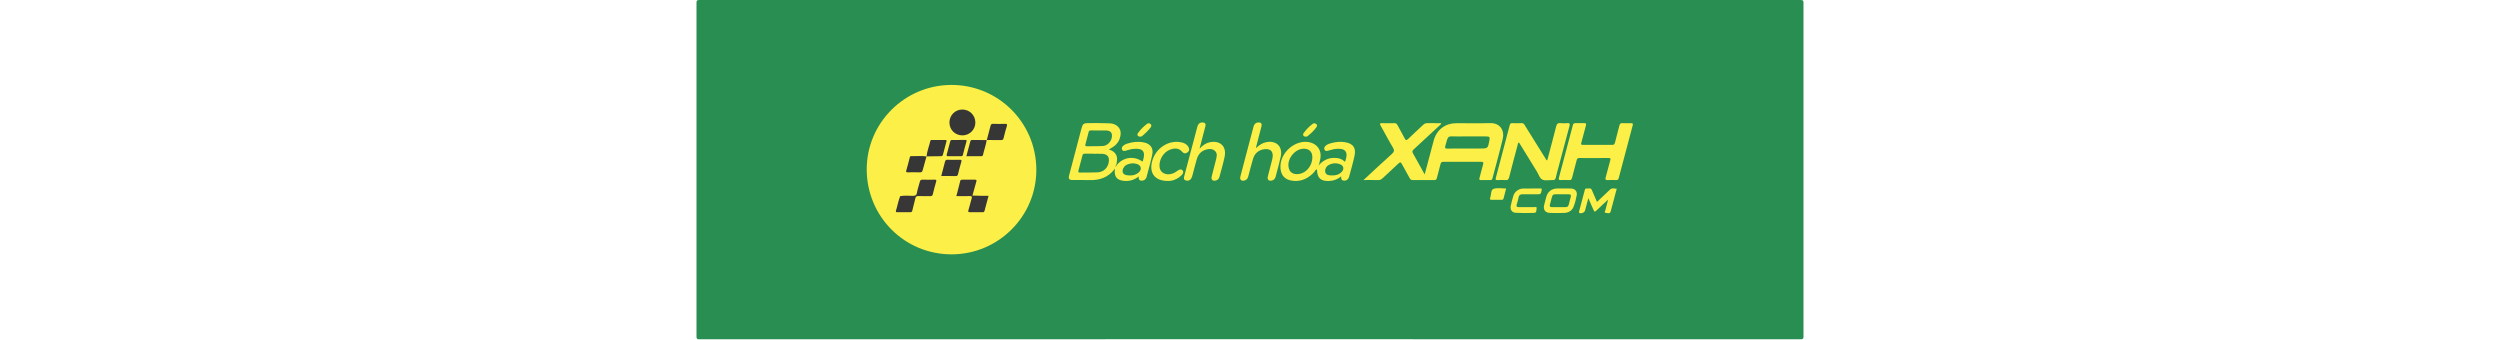
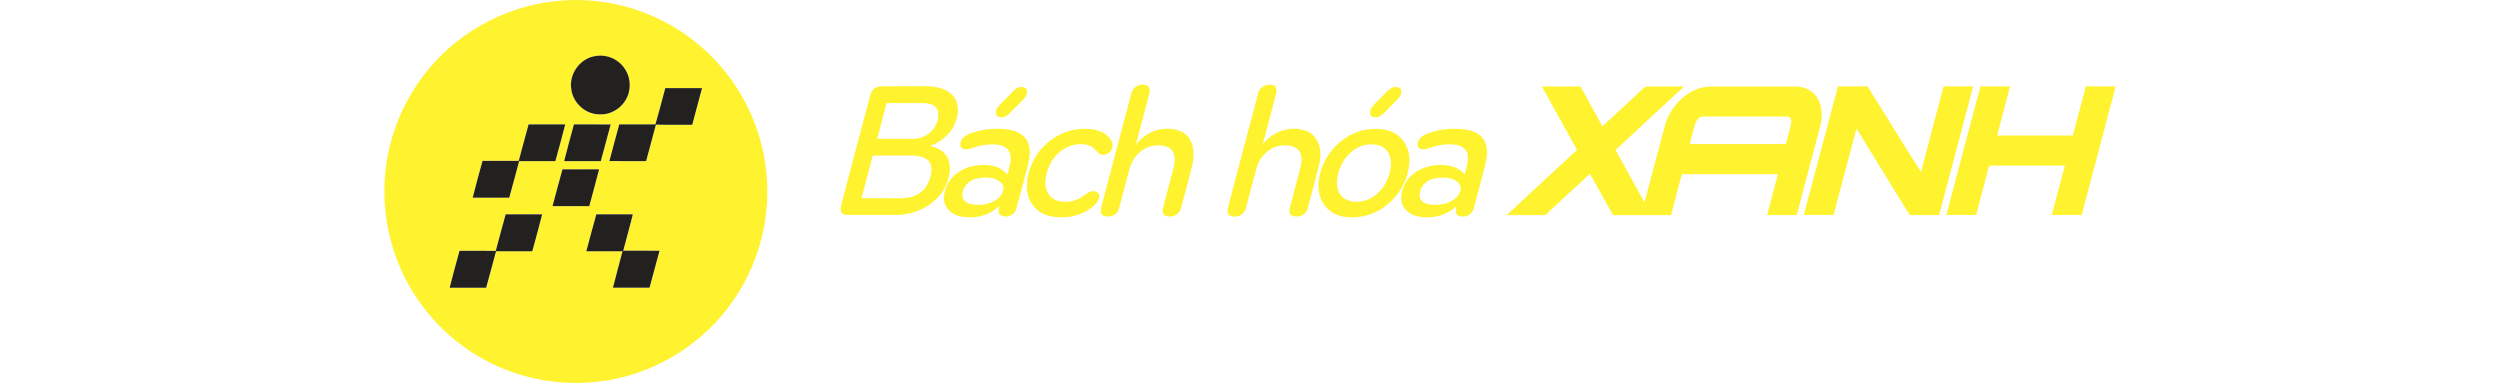
- <svg xmlns="http://www.w3.org/2000/svg" viewBox="0 0 2466.667 756" height="95" width="700" xml:space="preserve" id="svg2" version="1.1">
-   <defs id="defs6">
-     <clipPath id="clipPath18" clipPathUnits="userSpaceOnUse">
-       <path id="path16" d="M 0,567 H 1850 V 0 H 0 Z" />
-     </clipPath>
+ <svg xmlns="http://www.w3.org/2000/svg" viewBox="0 0 1850 283.54">
+   <defs>
+     <style>.cls-2{fill:#fff22f;}.cls-3{fill:#232020;}</style>
  </defs>
-   <g transform="matrix(1.333333,0,0,-1.333333,0,756)" id="g10">
-     <g id="g12">
-       <g clip-path="url(#clipPath18)" id="g14">
-         <g transform="translate(925.1211,0.1152)" id="g20">
-           <path id="path22" style="fill:#298e52;fill-opacity:1;fill-rule:nonzero;stroke:none" d="m 0,0 c -306.766,0 -613.532,0.011 -920.298,-0.115 -4.127,-0.002 -4.825,0.915 -4.822,4.896 0.122,185.739 0.123,371.476 -10e-4,557.214 -0.003,4.001 0.727,4.886 4.832,4.885 613.366,-0.119 1226.732,-0.119 1840.098,0.005 4.322,10e-4 5.073,-1.013 5.07,-5.15 -0.121,-185.738 -0.117,-371.475 -0.016,-557.214 0.002,-3.688 -0.757,-4.62 -4.564,-4.619 C 613.532,0.008 306.767,0 0,0" />
-         </g>
-         <g transform="translate(284.4893,283.353)" id="g24">
-           <path id="path26" style="fill:#fcef47;fill-opacity:1;fill-rule:nonzero;stroke:none" d="M 0,0 C -0.405,77.724 62.953,141.375 141.051,141.702 219.429,142.031 282.863,79.256 283.438,0.797 284.01,-77.215 220.622,-141.106 142.348,-141.411 63.703,-141.717 0.411,-78.842 0,0" />
-         </g>
-         <g transform="translate(1114.711,266.1133)" id="g28">
-           <path id="path30" style="fill:#fcef47;fill-opacity:1;fill-rule:nonzero;stroke:none" d="m 0,0 c 16.445,15.207 31.577,29.489 47.09,43.345 4.006,3.577 4.998,6.02 2.024,10.955 -7.206,11.961 -13.621,24.397 -20.472,36.575 -1.676,2.979 -1.847,4.35 2.299,4.211 6.825,-0.228 13.666,-0.208 20.492,0.009 2.803,0.089 4.145,-1.071 5.362,-3.376 3.88,-7.355 8.11,-14.529 11.892,-21.932 1.728,-3.385 2.871,-4.016 5.883,-1.076 8.225,8.025 16.826,15.663 25.166,23.574 2.075,1.967 4.194,2.865 7.084,2.799 7.603,-0.174 15.211,-0.059 23.146,-0.059 -0.508,-2.108 -1.865,-2.867 -2.886,-3.815 C 112.682,77.827 98.31,64.415 83.78,51.174 81.326,48.937 81.148,47.294 82.76,44.473 89.179,33.229 95.341,21.84 102.187,9.44 c 2.856,10.648 5.439,20.212 7.986,29.786 2.392,8.992 4.612,18.032 7.146,26.984 5.165,18.244 19.271,28.811 38.189,28.815 18.663,0.003 37.34,-0.453 55.983,0.133 17.071,0.536 24.343,-12.833 21.279,-25.865 -5.248,-22.314 -11.555,-44.379 -17.328,-66.572 -0.514,-1.98 -1.364,-2.771 -3.38,-2.742 -5.332,0.08 -10.666,0.108 -15.996,-0.006 -2.735,-0.06 -2.962,1.027 -2.311,3.354 2.057,7.361 3.781,14.818 5.938,22.148 1.042,3.543 0.811,5.084 -3.512,5.049 -20.827,-0.168 -41.657,-0.131 -62.485,-0.015 -3.066,0.017 -4.37,-1.028 -5.079,-3.989 C 126.762,18.766 124.446,11.122 122.594,3.367 121.96,0.71 120.766,-0.07 118.163,-0.047 106.167,0.062 94.17,0.073 82.175,-0.056 79.589,-0.084 78.318,1 77.171,3.117 72.893,11.016 68.354,18.774 64.136,26.704 62.533,29.719 61.474,30.642 58.534,27.815 49.77,19.389 40.652,11.33 31.809,2.983 29.604,0.902 27.42,-0.151 24.317,-0.067 16.713,0.138 9.1,0 0,0" />
-         </g>
-         <g transform="translate(1421.688,298.874)" id="g32">
-           <path id="path34" style="fill:#fcef47;fill-opacity:1;fill-rule:nonzero;stroke:none" d="m 0,0 c 5.083,19.145 10.274,38.178 15.099,57.303 1.012,4.017 2.639,5.453 6.716,5.043 3.793,-0.381 7.672,-0.306 11.483,-0.019 3.994,0.3 5.061,-0.678 3.915,-4.851 C 31.229,35.688 25.524,13.822 19.726,-8.017 c -1.833,-6.905 -3.854,-13.77 -5.394,-20.74 -0.732,-3.318 -2.277,-4.222 -5.465,-4.066 -5.649,0.278 -12.065,-1.459 -16.768,0.69 -4.744,2.169 -6.445,8.924 -9.415,13.702 -10.005,16.091 -19.88,32.263 -29.928,48.604 -2.051,-1.291 -1.892,-3.318 -2.312,-4.881 -4.791,-17.809 -9.553,-35.626 -14.084,-53.503 -0.89,-3.516 -2.314,-4.92 -6.027,-4.632 -4.472,0.346 -8.997,0.236 -13.486,0.03 -3.068,-0.14 -3.536,0.728 -2.752,3.661 7.852,29.37 15.569,58.777 23.29,88.183 0.575,2.19 1.49,3.389 4.076,3.29 5.323,-0.202 10.668,-0.234 15.988,0.009 3.008,0.136 3.973,-1.801 5.208,-3.789 C -25.922,40.171 -14.485,21.811 -3.025,3.465 -2.267,2.25 -1.884,0.667 0,0" />
-         </g>
-         <g transform="translate(1499.854,302.873)" id="g36">
-           <path id="path38" style="fill:#fcef47;fill-opacity:1;fill-rule:nonzero;stroke:none" d="m 0,0 c -7.994,0 -15.992,-0.144 -23.979,0.072 -3.114,0.085 -4.319,-1.008 -5.047,-3.972 -2.377,-9.674 -5.21,-19.237 -7.56,-28.918 -0.727,-2.991 -1.898,-4.165 -5.014,-4.003 -4.65,0.24 -9.327,0.188 -13.984,0.018 -2.955,-0.107 -3.875,0.839 -3.092,3.766 7.851,29.361 15.675,58.728 23.395,88.122 0.625,2.38 1.603,3.288 4.043,3.219 4.992,-0.141 9.994,-0.154 14.986,-0.001 3.087,0.095 3.599,-0.887 2.775,-3.816 -2.697,-9.591 -4.956,-19.307 -7.704,-28.883 -0.916,-3.188 0.048,-3.581 2.853,-3.566 16.154,0.089 32.31,0.137 48.463,-0.038 3.169,-0.034 4.281,1.127 4.989,3.999 2.344,9.513 5.076,18.931 7.371,28.455 0.733,3.035 2.081,4.023 5.107,3.872 4.652,-0.232 9.326,-0.152 13.985,-0.029 2.727,0.072 3.995,-0.42 3.133,-3.634 -7.881,-29.354 -15.692,-58.727 -23.375,-88.134 -0.71,-2.716 -1.971,-3.402 -4.499,-3.327 -4.659,0.138 -9.334,0.215 -13.986,-0.018 -3.526,-0.178 -4.312,0.923 -3.361,4.307 2.695,9.592 5.027,19.285 7.722,28.877 0.803,2.862 0.376,3.759 -2.742,3.691 C 16.323,-0.119 8.16,-0.001 0,0" />
-         </g>
-         <g transform="translate(698.9756,284.9092)" id="g40">
-           <path id="path42" style="fill:#fcef47;fill-opacity:1;fill-rule:nonzero;stroke:none" d="m 0,0 c -10.861,-14.822 -25.968,-19.623 -43.649,-18.862 -8.805,0.379 -17.64,0.004 -26.46,0.089 -6.251,0.06 -7.69,1.978 -6.094,8.058 6.867,26.17 13.753,52.335 20.697,78.484 1.921,7.231 3.732,8.611 11.243,8.601 11.981,-0.015 23.976,0.147 35.939,-0.376 C 3.187,75.492 10.846,67.56 9.857,57.764 8.979,49.062 5.091,41.916 -2.267,36.922 -4.591,35.344 -7.079,34.007 -9.807,32.371 -3.232,30.114 2.033,26.803 3.6,19.533 4.443,15.616 3.345,11.941 2.997,8.164 2.663,6.275 3.002,4.342 2.626,2.451 2.204,1.148 1.464,0.185 0,0" />
-         </g>
-         <g transform="translate(934.876,319.4189)" id="g44">
-           <path id="path46" style="fill:#fcef47;fill-opacity:1;fill-rule:nonzero;stroke:none" d="m 0,0 c 5.411,4.866 10.351,8.533 16.756,9.88 17.28,3.632 28.43,-7.036 24.695,-24.315 -2.419,-11.189 -5.596,-22.215 -8.501,-33.297 -0.804,-3.069 -2.625,-5.334 -5.832,-6.27 -5.37,-1.566 -8.546,1.263 -7.207,6.666 2.397,9.669 5.055,19.273 7.442,28.943 C 30.497,-5.651 24.149,0.75 11.404,-2.25 2.815,-4.271 -2.45,-9.955 -4.883,-18.159 c -2.831,-9.547 -5.313,-19.2 -7.811,-28.842 -0.962,-3.709 -2.84,-6.347 -6.719,-7.177 -5.024,-1.076 -7.847,1.558 -6.582,6.559 3.541,14.003 7.302,27.95 10.993,41.914 3.648,13.804 7.343,27.595 10.96,41.407 1.014,3.869 2.938,6.653 7.234,7.14 5.165,0.586 7.283,-1.52 6.026,-6.634 C 6.524,25.246 3.56,14.351 0.714,3.426 0.513,2.652 0.385,1.859 0,0" />
-         </g>
-         <g transform="translate(840.6924,318.6719)" id="g48">
-           <path id="path50" style="fill:#fcef47;fill-opacity:1;fill-rule:nonzero;stroke:none" d="m 0,0 c 5.437,5.506 10.411,9.156 16.874,10.544 17.334,3.724 28.613,-6.711 25.065,-23.98 -2.335,-11.365 -5.729,-22.515 -8.699,-33.748 -0.82,-3.104 -2.736,-5.278 -5.935,-6.143 -5.17,-1.399 -8.284,1.293 -7.045,6.495 2.269,9.523 4.937,18.952 7.288,28.457 1.245,5.034 2.62,10.51 -1.838,14.518 -4.485,4.034 -10.212,3.701 -15.622,1.953 -7.712,-2.491 -12.498,-8.083 -14.71,-15.719 -2.539,-8.766 -4.694,-17.643 -7.099,-26.45 -0.563,-2.065 -1.117,-4.262 -2.267,-6.01 -2.154,-3.272 -5.533,-4.307 -9.201,-3.085 -4.08,1.357 -2.919,4.837 -2.228,7.611 2.449,9.824 5.15,19.584 7.751,29.369 4.645,17.486 9.307,34.968 13.917,52.462 1.125,4.266 3.319,7.222 8.112,7.398 4.593,0.17 6.49,-1.96 5.343,-6.492 C 6.696,25.29 3.521,13.441 0,0" />
-         </g>
-         <g transform="translate(1039.99,290.8843)" id="g52">
-           <path id="path54" style="fill:#fcef47;fill-opacity:1;fill-rule:nonzero;stroke:none" d="m 0,0 c 6.445,7.232 14.141,11.837 24.141,12.208 7.273,0.27 13.914,-0.934 19.305,-6.391 0.406,0.621 0.757,0.986 0.91,1.42 5.325,15.033 0.078,21.633 -15.836,20.082 -4.019,-0.392 -7.791,-1.608 -11.63,-2.685 -2.702,-0.758 -5.98,-1.865 -7.418,1.586 -1.35,3.238 0.791,5.743 3.453,7.496 2.804,1.846 5.98,2.821 9.244,3.588 7.195,1.691 14.445,2.475 21.775,1.197 C 57.263,36.18 62.5,29.206 59.729,15.936 57.219,3.921 53.646,-7.872 50.456,-19.74 c -0.333,-1.239 -1.055,-2.492 -1.922,-3.443 -2.201,-2.415 -5.039,-3.168 -8.19,-2.306 -3.133,0.857 -2.96,3.533 -2.971,6.782 C 31.011,-23.832 24.136,-26.209 16.486,-26.38 2.855,-26.686 -2.826,-21.041 -3.008,-6.884 -4.288,-3.592 -3.149,-1.357 0,0" />
-         </g>
-         <g transform="translate(698.9756,284.9092)" id="g56">
-           <path id="path58" style="fill:#fcef47;fill-opacity:1;fill-rule:nonzero;stroke:none" d="m 0,0 c 0.396,1.137 0.793,2.273 1.189,3.41 0.89,1.294 1.213,3.02 2.856,3.74 11.181,12.641 28.099,14.688 42.081,5.092 0.246,0.156 0.646,0.263 0.717,0.477 5.312,16.344 0.52,22.236 -16.565,20.472 -4.014,-0.414 -7.742,-1.853 -11.595,-2.855 -2.187,-0.569 -4.988,-1.24 -6.278,1.371 -1.312,2.656 -0.32,5.322 2.042,7.08 1.71,1.272 3.644,2.416 5.656,3.083 9.137,3.03 18.467,4.169 28.042,2.331 C 59.338,42.053 64.984,34.912 62.7,23.842 60.085,11.165 56.363,-1.285 53.113,-13.831 c -0.124,-0.479 -0.3,-0.955 -0.526,-1.394 -1.824,-3.531 -4.795,-4.99 -8.661,-4.513 -3.719,0.459 -4.027,3.355 -3.94,6.914 -7.558,-5.937 -15.673,-8.243 -24.682,-7.331 C 3.794,-18.99 -0.761,-13.583 0.038,-1.995 0.083,-1.334 0.016,-0.665 0,0" />
-         </g>
-         <g transform="translate(1039.99,290.8843)" id="g60">
-           <path id="path62" style="fill:#fcef47;fill-opacity:1;fill-rule:nonzero;stroke:none" d="m 0,0 c -1.002,-2.295 -2.005,-4.589 -3.008,-6.884 -2.684,-0.429 -3.36,-3.028 -4.861,-4.666 -8.893,-9.707 -19.606,-15.341 -32.996,-14.706 -15.913,0.755 -24.147,10.135 -23.215,26.045 1.364,23.285 25.719,43.003 47.852,38.741 C -2.548,35.896 5.085,24.854 2.607,11.092 1.936,7.359 0.88,3.695 0,0" />
-         </g>
-         <g transform="translate(789.1758,264.6104)" id="g64">
-           <path id="path66" style="fill:#fcef47;fill-opacity:1;fill-rule:nonzero;stroke:none" d="m 0,0 c -22.141,-0.592 -32.388,11.938 -28.208,30.977 5.116,23.306 27.929,38.532 50.062,33.402 4.536,-1.051 8.403,-3.169 10.9,-7.257 2.1,-3.437 1.957,-6.871 -1.298,-9.351 -3.166,-2.414 -6.369,-2.174 -9.199,1.152 -5.348,6.285 -12.192,6.086 -19.202,3.732 -11.842,-3.976 -20.058,-17.678 -18.267,-30.079 1.274,-8.812 9.981,-13.421 20.098,-10.688 3.774,1.019 6.961,3.09 10.082,5.322 2.617,1.872 5.797,3.177 8.105,0.458 2.507,-2.953 0.485,-6.016 -1.885,-8.32 C 14.528,2.871 6.372,0.052 0,0" />
-         </g>
-         <g transform="translate(1537.864,251.5703)" id="g68">
-           <path id="path70" style="fill:#fcef47;fill-opacity:1;fill-rule:nonzero;stroke:none" d="m 0,0 c -3.368,-12.694 -6.627,-25.378 -10.138,-37.992 -1.276,-4.584 -5.402,-2.468 -8.055,-2.264 -3.563,0.276 -1.092,3.057 -0.746,4.542 1.43,6.131 3.14,12.195 4.562,17.58 -5.53,-5.13 -11.603,-10.524 -17.394,-16.208 -5.344,-5.245 -5.202,-5.378 -8.271,1.682 -2.297,5.284 -4.619,10.557 -7.408,16.925 -2.076,-7.766 -3.809,-14.302 -5.575,-20.828 -0.889,-3.284 -6.717,-5.571 -9.428,-3.752 -1.137,0.761 -0.627,1.825 -0.402,2.675 3.146,11.874 6.395,23.721 9.503,35.605 0.532,2.033 1.614,2.855 3.506,2.442 2.785,-0.609 6.418,1.871 8.214,-2.465 2.792,-6.742 5.788,-13.399 8.642,-19.962 6.171,5.833 12.332,11.477 18.283,17.333 C -8.867,1.056 -8.961,1.15 0,0" />
-         </g>
-         <g transform="translate(1449.082,251.9766)" id="g72">
-           <path id="path74" style="fill:#fcef47;fill-opacity:1;fill-rule:nonzero;stroke:none" d="m 0,0 c 4.164,0 8.336,0.167 12.49,-0.038 6.681,-0.33 10.609,-4.715 9.416,-11.283 -1.151,-6.345 -2.741,-12.71 -5.047,-18.718 C 14.26,-36.815 8.562,-40.45 1.34,-40.77 c -7.98,-0.352 -15.991,-0.266 -23.98,-0.045 -8.167,0.225 -11.839,5.447 -9.817,13.495 1.092,4.35 2.225,8.691 3.408,13.017 2.505,9.158 9.086,14.231 18.556,14.33 C -6.996,0.064 -3.498,0.034 0,0.034 Z" />
-         </g>
-         <g transform="translate(1395.376,252.0059)" id="g76">
-           <path id="path78" style="fill:#fbef47;fill-opacity:1;fill-rule:nonzero;stroke:none" d="m 0,0 c 4.992,0 9.985,-0.034 14.978,0.018 1.88,0.018 2.541,-0.333 2.112,-2.559 -1.361,-7.052 -1.317,-7.152 -8.562,-7.155 -7.822,-0.002 -15.645,-0.111 -23.464,0.042 -3.795,0.075 -5.84,-1.366 -6.594,-5.162 -0.774,-3.9 -1.824,-7.764 -3.054,-11.546 -1.179,-3.628 0.03,-4.853 3.659,-4.807 8.486,0.107 16.975,0.105 25.46,-0.041 1.442,-0.024 4.489,1.291 4.038,-1.677 -0.436,-2.866 0.503,-7.699 -4.049,-7.877 -10.297,-0.402 -20.643,-0.397 -30.933,0.141 -6.264,0.328 -9.534,5.458 -8.191,11.743 1.213,5.674 2.646,11.324 4.391,16.856 2.166,6.865 8.939,11.741 16.231,11.979 4.655,0.152 9.319,0.029 13.978,0.029 z" />
-         </g>
-         <g transform="translate(1353.067,252.0293)" id="g80">
-           <path id="path82" style="fill:#fcef47;fill-opacity:1;fill-rule:nonzero;stroke:none" d="m 0,0 c -1.512,-5.817 -2.907,-11.086 -4.24,-16.369 -0.483,-1.915 -1.559,-2.651 -3.562,-2.612 -5.488,0.104 -10.98,0.11 -16.468,0.002 -2.59,-0.051 -3.312,0.93 -2.412,3.278 0.06,0.155 0.127,0.307 0.176,0.467 1.51,4.886 0.992,12.467 4.588,14.18 C -15.597,1.958 -7.691,-0.274 0,0" />
-         </g>
-         <g transform="translate(1018.418,338.6255)" id="g84">
-           <path id="path86" style="fill:#fbef46;fill-opacity:1;fill-rule:nonzero;stroke:none" d="m 0,0 c -4.136,0.049 -6.04,2.956 -3.731,6.101 4.224,5.753 9.205,10.937 14.972,15.221 1.857,1.379 4.131,1.388 6.038,-0.194 1.723,-1.43 1.587,-3.386 0.495,-4.975 C 13.605,10.091 8.264,5.121 2.51,0.602 1.807,0.05 0.604,0.132 0,0" />
-         </g>
-         <g transform="translate(741.6445,338.623)" id="g88">
-           <path id="path90" style="fill:#fbef47;fill-opacity:1;fill-rule:nonzero;stroke:none" d="m 0,0 c -4.248,0.058 -6.068,2.895 -3.767,6.109 4.157,5.805 9.241,10.878 14.933,15.23 1.822,1.393 4.138,1.407 6.019,-0.225 1.888,-1.638 1.486,-3.795 0.272,-5.428 C 13.281,10.068 8.192,5.287 2.84,0.812 2.037,0.141 0.649,0.171 0,0" />
-         </g>
-         <g transform="translate(703.0205,292.0596)" id="g92">
-           <path id="path94" style="fill:#66ac50;fill-opacity:1;fill-rule:nonzero;stroke:none" d="m 0,0 c -0.52,-1.577 -1.318,-2.94 -2.855,-3.741 0.14,1.76 0.603,3.398 1.807,4.754 C -0.699,0.675 -0.35,0.338 0,0" />
-         </g>
-         <g transform="translate(444.3965,340.7603)" id="g96">
-           <path id="path98" style="fill:#373636;fill-opacity:1;fill-rule:nonzero;stroke:none" d="m 0,0 c -12.099,-0.044 -21.524,9.198 -21.681,21.257 -0.157,12.19 9.436,21.954 21.563,21.948 C 12.071,43.199 21.689,33.542 21.636,21.365 21.583,9.504 12.003,0.044 0,0" />
-         </g>
-         <g transform="translate(340.3008,239.0234)" id="g100">
-           <path id="path102" style="fill:#383636;fill-opacity:1;fill-rule:nonzero;stroke:none" d="m 0,0 c 6.991,1.746 14.099,0.616 21.142,0.687 4.001,0.04 6.26,0.573 7.008,5.247 0.963,6.02 3.178,11.832 4.615,17.79 0.68,2.819 1.736,4.184 4.981,4.039 6.484,-0.291 12.992,-0.143 19.489,-0.06 2.637,0.033 4.006,-0.098 2.91,-3.556 C 57.995,17.366 56.378,10.41 54.686,3.491 54.064,0.949 52.786,0.105 50.16,0.179 43.501,0.366 36.831,0.155 30.169,0.292 28.129,0.334 26.656,-0.083 25.818,-2.016 19.096,-2.451 12.368,-2.247 5.642,-2.17 3.538,-2.146 1.279,-2.277 0,0" />
-         </g>
-         <g transform="translate(461.1592,240.1641)" id="g104">
-           <path id="path106" style="fill:#383636;fill-opacity:1;fill-rule:nonzero;stroke:none" d="m 0,0 c 4.476,-0.114 8.951,-0.272 13.428,-0.332 4.306,-0.057 8.614,-0.013 13.509,-0.013 -2.352,-8.694 -4.644,-16.925 -6.769,-25.197 -0.486,-1.893 -1.519,-2.27 -3.195,-2.261 -7.144,0.038 -14.289,0.079 -21.433,-0.015 -2.83,-0.038 -2.861,1.24 -2.235,3.43 1.859,6.511 3.507,13.081 5.392,19.584 0.862,2.974 0.345,4.12 -3.08,3.98 -6.469,-0.264 -12.957,-0.11 -19.436,-0.052 -1.643,0.015 -4.343,-0.574 -2.317,2.708 6.752,0.493 13.511,0.213 20.268,0.218 C -3.663,2.052 -1.594,1.721 0,0" />
-         </g>
-         <g transform="translate(485.127,332.894)" id="g108">
-           <path id="path110" style="fill:#373636;fill-opacity:1;fill-rule:nonzero;stroke:none" d="m 0,0 c 2.069,7.821 4.182,15.631 6.185,23.469 0.629,2.466 1.447,3.89 4.561,3.734 6.627,-0.331 13.283,-0.206 19.923,-0.053 2.908,0.067 3.794,-0.644 2.889,-3.644 C 31.555,16.868 29.639,10.188 28.109,3.43 27.492,0.704 26.39,-0.028 23.788,0.021 15.819,0.171 7.847,0.106 -0.125,0.125 Z" />
-         </g>
-         <g transform="translate(431.5254,306.0039)" id="g112">
-           <path id="path114" style="fill:#373636;fill-opacity:1;fill-rule:nonzero;stroke:none" d="m 0,0 c -3.651,0 -7.309,0.12 -10.953,-0.043 -2.327,-0.104 -2.969,0.757 -2.393,2.881 1.987,7.329 4.034,14.642 5.887,22.004 0.487,1.935 1.568,2.246 3.216,2.24 7.303,-0.029 14.606,-0.055 21.909,0.015 1.955,0.019 2.61,-0.396 2.007,-2.515 C 17.551,17.123 15.496,9.641 13.66,2.109 13.155,0.039 12.011,-0.014 10.457,-0.006 6.972,0.012 3.485,0 0,0" />
-         </g>
-         <g transform="translate(485.002,333.0186)" id="g116">
-           <path id="path118" style="fill:#373636;fill-opacity:1;fill-rule:nonzero;stroke:none" d="m 0,0 c -1.272,-8.522 -4.374,-16.589 -6.227,-24.968 -0.329,-1.49 -1.271,-2.089 -2.876,-2.076 -8.132,0.066 -16.265,0.03 -24.869,0.03 2.287,8.517 4.531,16.607 6.595,24.743 0.538,2.12 1.738,2.383 3.575,2.355 7.975,-0.124 15.95,-0.147 23.927,-0.208 C 0.125,-0.125 0,0 0,0" />
-         </g>
-         <g transform="translate(409.0352,272.8496)" id="g120">
-           <path id="path122" style="fill:#373636;fill-opacity:1;fill-rule:nonzero;stroke:none" d="m 0,0 c 2.222,8.458 4.273,16.113 6.224,23.793 0.603,2.375 1.635,3.481 4.379,3.381 6.64,-0.241 13.296,-0.143 19.944,-0.046 2.604,0.039 4.044,-0.073 2.979,-3.49 C 31.415,16.858 29.74,9.939 28.007,3.047 27.494,1.009 26.719,-0.083 24.362,-0.047 16.403,0.076 8.442,0 0,0" />
-         </g>
-         <g transform="translate(384.397,305.6562)" id="g124">
-           <path id="path126" style="fill:#373636;fill-opacity:1;fill-rule:nonzero;stroke:none" d="m 0,0 c -2.132,-7.621 -4.38,-15.212 -6.337,-22.877 -0.735,-2.882 -1.991,-3.942 -5.057,-3.818 -6.462,0.261 -12.943,0.142 -19.415,0.049 -2.579,-0.038 -4.001,-0.009 -2.906,3.454 2.138,6.759 3.665,13.71 5.514,20.564 0.364,1.348 0.447,3.159 2.551,3.089 8.583,-0.282 17.195,0.749 25.754,-0.573 z" />
-         </g>
-         <g transform="translate(384.5015,305.5444)" id="g128">
-           <path id="path130" style="fill:#373636;fill-opacity:1;fill-rule:nonzero;stroke:none" d="m 0,0 c 0.832,8.894 4.244,17.16 6.255,25.767 0.333,1.422 1.175,1.778 2.499,1.773 7.474,-0.03 14.947,-0.045 22.42,0.009 2.007,0.014 2.599,-0.565 2.018,-2.638 C 31.143,17.6 29.201,10.257 27.334,2.897 26.738,0.548 25.221,0.429 23.239,0.423 15.452,0.399 7.665,0.241 -0.113,0.122 -0.104,0.112 0,0 0,0" />
-         </g>
-         <g transform="translate(340.3008,239.0234)" id="g132">
-           <path id="path134" style="fill:#383636;fill-opacity:1;fill-rule:nonzero;stroke:none" d="m 0,0 c 6.923,-0.002 13.846,0.023 20.769,-0.026 1.897,-0.013 4.103,0.53 5.049,-1.99 -1.83,-7.351 -3.663,-14.702 -5.489,-22.054 -0.459,-1.845 -1.481,-2.653 -3.522,-2.62 -7.129,0.113 -14.261,0.057 -21.392,0.034 -1.708,-0.006 -3.099,0.211 -2.384,2.458 C -4.423,-16.196 -3.086,-7.847 0,0" />
-         </g>
-         <g transform="translate(461.1592,240.1641)" id="g136">
-           <path id="path138" style="fill:#383636;fill-opacity:1;fill-rule:nonzero;stroke:none" d="m 0,0 c -7.365,-0.047 -14.73,-0.1 -22.096,-0.138 -1.66,-0.008 -3.352,-0.036 -4.04,1.97 1.916,7.502 3.876,14.992 5.716,22.513 0.46,1.88 1.57,2.218 3.243,2.207 7.134,-0.048 14.269,-0.083 21.402,0.01 C 7.029,26.6 7.085,25.41 6.435,23.168 4.202,15.471 2.132,7.727 0,0" />
-         </g>
-         <g transform="translate(1285.931,318.7622)" id="g140">
-           <path id="path142" style="fill:#298e52;fill-opacity:1;fill-rule:nonzero;stroke:none" d="m 0,0 c -10.47,0.001 -20.94,0.089 -31.408,-0.051 -3.189,-0.043 -4.082,0.807 -3.221,4.025 5.301,19.818 3.823,16.039 20.494,16.229 15.951,0.181 31.907,0.052 47.861,0.031 5.655,-0.007 6.43,-0.978 5.424,-6.503 C 36.648,-0.001 36.648,-0.001 22.934,-0.001 15.289,-0.001 7.645,-0.001 0,0" />
-         </g>
-         <g transform="translate(663.4619,309.9751)" id="g144">
-           <path id="path146" style="fill:#298e52;fill-opacity:1;fill-rule:nonzero;stroke:none" d="M 0,0 C 4.988,0 9.994,0.273 14.96,-0.061 23.293,-0.623 26.753,-5.185 25.572,-13.446 24.176,-23.217 17.16,-30.4 7.375,-30.954 c -9.947,-0.564 -19.942,-0.262 -29.916,-0.414 -2.49,-0.038 -3.285,0.908 -2.636,3.312 2.292,8.485 4.589,16.969 6.747,25.488 0.576,2.271 1.878,2.797 3.963,2.762 C -9.646,0.112 -4.822,0.168 0,0.168 Z" />
-         </g>
-         <g transform="translate(671.8945,348.9629)" id="g148">
-           <path id="path150" style="fill:#298e52;fill-opacity:1;fill-rule:nonzero;stroke:none" d="m 0,0 c 4.323,0 8.655,0.167 12.97,-0.037 7.457,-0.354 10.398,-4.147 9.215,-11.524 -1.139,-7.092 -7.469,-13.876 -14.637,-14.355 -9.109,-0.609 -18.277,-0.296 -27.419,-0.455 -2.598,-0.045 -2.554,1.291 -2.049,3.181 1.838,6.89 3.651,13.787 5.415,20.696 0.489,1.918 1.528,2.63 3.533,2.568 C -8.651,-0.059 -4.324,0.033 0,0.033 Z" />
-         </g>
-         <g transform="translate(1062.366,273.8525)" id="g152">
-           <path id="path154" style="fill:#298e52;fill-opacity:1;fill-rule:nonzero;stroke:none" d="m 0,0 c -0.664,0 -1.33,-0.038 -1.992,0.006 -3.869,0.255 -7.845,0.486 -9.424,4.936 -1.389,3.915 0.874,9.686 4.974,12.069 6.216,3.613 12.917,4.281 19.628,1.595 6.077,-2.433 7.196,-8.011 2.655,-12.758 C 11.566,1.381 6.066,-0.195 0,0" />
-         </g>
-         <g transform="translate(724.1934,273.8184)" id="g156">
-           <path id="path158" style="fill:#298e52;fill-opacity:1;fill-rule:nonzero;stroke:none" d="m 0,0 c -0.631,0 -0.963,-0.008 -1.295,0.001 -6.537,0.173 -9.996,2.12 -10.723,6.032 -0.786,4.233 2.478,9.984 7.195,12.027 5.495,2.38 11.246,2.966 16.998,0.962 C 19.115,16.604 20.434,9.933 14.9,5.062 10.6,1.276 5.421,-0.281 0,0" />
-         </g>
-         <g transform="translate(1029.187,303.8955)" id="g160">
-           <path id="path162" style="fill:#298e52;fill-opacity:1;fill-rule:nonzero;stroke:none" d="m 0,0 c -0.206,-15.464 -12.11,-28.18 -26.115,-27.897 -7.608,0.154 -12.11,3.924 -13.536,11.337 -2.744,14.251 10.28,30.637 24.748,31.137 C -5.39,14.906 0.128,9.511 0,0" />
-         </g>
-         <g transform="translate(1441.313,220.8789)" id="g164">
-           <path id="path166" style="fill:#298e52;fill-opacity:1;fill-rule:nonzero;stroke:none" d="m 0,0 c -3.991,0.001 -7.982,0.048 -11.972,-0.015 -2.958,-0.047 -3.859,1.383 -3.208,4.092 0.077,0.322 0.201,0.632 0.295,0.951 5.788,19.791 0.859,15.969 20.86,16.393 3.49,0.074 6.984,-0.049 10.474,0.015 3.176,0.058 4.156,-1.31 3.297,-4.35 C 18.53,12.778 17.489,8.422 16.339,4.096 15.614,1.37 13.998,-0.133 10.973,-0.03 7.319,0.095 3.658,0 0,0" />
-         </g>
-       </g>
+   <g id="Layer_2" data-name="Layer 2">
+     <g id="Layer_1-2" data-name="Layer 1">
+       <path class="cls-2" d="M409.51,1a141.68,141.68,0,1,1-96.85,55.85A142.23,142.23,0,0,1,409.51,1Zm29,40.95c-10.34,2.67-17.58,13.69-15.71,24.24,1.28,10.25,10.85,18.7,21.22,18.48,9.71.38,18.88-6.74,21.24-16.1a21.78,21.78,0,0,0-26.75-26.62Zm53.79,23.3c-2.41,9-4.72,18-7.28,26.89-8.93-.08-17.87,0-26.8,0-2.46,9-4.85,18.07-7.29,27.11,9.06.13,18.12,0,27.18.06,2.48-9,4.85-18,7.26-27,8.95.23,17.91,0,26.86.12,2.46-9,4.91-18.08,7.27-27.14Q505.91,65.18,492.31,65.21ZM391.16,92.07c-2.53,8.94-4.77,18-7.3,26.92-8.92-.07-17.85,0-26.77,0-2.52,9-5,18.12-7.29,27.24,9,0,18,0,27.06,0,2.54-9,4.82-18,7.3-27,8.94.07,17.87,0,26.81,0q3.78-13.56,7.29-27.19Q404.72,92,391.16,92.07Zm26.3,27.19c9.05,0,18.09,0,27.13,0,2.44-9,4.83-18.11,7.32-27.14-9.07-.1-18.13,0-27.2-.06C422.26,101.1,419.77,110.16,417.46,119.26Zm-1.24,6.06c-2.55,9-4.88,18.15-7.35,27.22,9.06,0,18.12,0,27.19,0,2.47-9.05,4.93-18.11,7.26-27.2C434.29,125.31,425.25,125.36,416.22,125.32Zm-42,33.28c-2.58,9-4.84,18-7.32,27-8.94-.09-17.88,0-26.81-.05-2.52,9.09-5,18.2-7.32,27.36,9,0,18,0,27,0,2.61-8.94,4.81-18,7.32-27,9,0,17.89,0,26.83,0,2.52-9.09,5-18.2,7.31-27.34C392.22,158.59,383.21,158.65,374.2,158.6Zm67.08,0c-2.57,9.07-4.91,18.2-7.38,27.29,8.93.1,17.87,0,26.81,0-2.3,9-4.86,17.92-7.09,26.93,9,0,18.05,0,27.08,0,2.52-9.08,4.87-18.2,7.36-27.29-8.95-.14-17.9-.05-26.84-.05,2.3-9,4.91-17.89,7.09-26.91C459.3,158.6,450.29,158.64,441.28,158.61Z" />
+       <path class="cls-2" d="M837.19,69.22A8.45,8.45,0,0,1,847.85,63c2.85.43,3.48,3.75,2.71,6.09q-4.9,18.94-10,37.84c4.84-5.94,11.64-10.56,19.4-11.41,6.7-.8,14.52.22,19.13,5.67,4.84,5.9,4.73,14.16,3.19,21.25q-4.07,15.83-8.36,31.59a8.15,8.15,0,0,1-9,6.15,4.27,4.27,0,0,1-4.36-5.76c2.54-10.49,5.58-20.86,8.16-31.34.84-4.17,1.21-9.26-2-12.53-3.42-3.09-8.43-3.29-12.76-2.77-8.62,1.09-15.53,8.25-17.86,16.39-2.79,9.95-5.2,20-8,29.92-1.12,5.35-8.13,7.93-12.53,4.87-1.73-2.13-.77-4.88-.21-7.23C822.64,124.25,829.83,96.71,837.19,69.22Z" />
+       <path class="cls-2" d="M931,69.21c1-5.69,7.72-7.9,12.61-5.61.72,1.75,1.4,3.66.74,5.55-3.26,12.66-6.65,25.28-10,37.91C941.9,96.7,956.84,92,968.57,97.73c8.13,4.34,9.61,14.89,7.84,23.12-2.7,11.17-5.75,22.27-8.76,33.37-1.07,5.05-7.35,7.45-11.75,5.21-2.18-1.19-1.84-4-1.31-6,2.53-9.76,5.18-19.49,7.71-29.24,1-4.23,1.65-9.26-1.2-12.94-2.93-3.49-8-3.88-12.19-3.59-9.14.64-16.73,8-19.06,16.68-2.79,10-5.21,20-8,30-1.18,5.29-8.27,7.71-12.54,4.61-1.81-2.15-.58-5-.08-7.41C916.5,124.08,923.67,96.62,931,69.21Z" />
+       <path class="cls-2" d="M644.06,70.26a8.16,8.16,0,0,1,8-6.4c11-.17,22,0,32.93-.06,7.44.05,15.92,1.46,20.75,7.74,4.28,5.34,3.62,12.84,1.33,18.88-3,8.43-10.57,14.5-18.79,17.56,5,1.15,10.27,3.61,12.75,8.43,3.41,6.48,1.72,14.3-1,20.73C694,150.53,679.3,158.44,665,159c-12,.24-24,0-36,.12-2.07-.11-4.64.18-6.1-1.62s-.66-4.3-.26-6.34C629.79,124.22,636.8,97.2,644.06,70.26Zm12.06,6c-2.33,8.81-4.69,17.61-7,26.44,9-.05,17.92,0,26.88,0,9.08.29,17.63-7.37,18.29-16.44.31-2.78-.24-6.06-2.69-7.76-2.8-2-6.37-2.25-9.68-2.24C673.34,76.25,664.73,76.22,656.12,76.24Zm-18.61,70.43H661c6,.05,12.26.31,17.66-2.65,5.68-2.77,9-8.76,10.23-14.76.76-3.62.65-7.94-2.2-10.66-3.44-3.09-8.34-3.49-12.75-3.53-9.36,0-18.72,0-28.08,0Q641.62,130.84,637.51,146.67Z" />
+       <path class="cls-2" d="M753.45,64.78c2.27-.87,6.2-.54,6.54,2.49.42,3.28-2.07,5.69-4.17,7.79-3.24,3.12-6.22,6.48-9.52,9.52-2.08,2-5.43,3.08-8.07,1.55-1.91-1.35-1.42-4.24-.41-6,2.27-3.34,5.5-5.88,8.21-8.85C748.39,69,750.4,66.18,753.45,64.78Z" />
+       <path class="cls-2" d="M1030.42,64.77c1.95-.7,4.48-.57,6,1,1.25,2.37.12,5.33-1.67,7.11-3.12,3.28-6.38,6.41-9.49,9.69-2,2-4.19,4.27-7.22,4.23-1.7,0-4-.67-4.14-2.67-.54-4.65,3.9-7.36,6.59-10.41C1023.79,70.79,1026.34,66.78,1030.42,64.77Z" />
+       <path class="cls-2" d="M1141,64q14.28,0,28.57,0c5.49,9.76,10.76,19.65,16.21,29.43,7.62-6.83,15-13.93,22.55-20.81,3.2-2.82,6-6.16,9.56-8.53,9.43-.26,18.88-.06,28.33-.08-16.89,15.67-33.87,31.24-50.7,47,7.19,12.87,14.2,25.84,21.42,38.71,5.06-18.8,10-37.65,15-56.46,3.31-12.45,12.77-23.4,25-27.74,6.8-2.28,14.09-1.3,21.13-1.51,16.65,0,33.29,0,49.94,0,5.81-.07,12,1.94,15.56,6.74,5.07,6.32,5.38,15.1,3.39,22.65q-8.67,32.9-17.39,65.77c-7.3,0-14.59,0-21.88,0,2.56-10.11,5.34-20.18,8-30.28h-71.12q-4,15.13-8,30.29c-14.31.1-28.61,0-42.92,0-5.68-10.2-11.32-20.42-17.06-30.58-11,10.21-22.14,20.22-33,30.53-9.57.15-19.13,0-28.7.07q26-24.23,52.1-48.26C1158.31,95.21,1149.64,79.59,1141,64Zm113.44,27.67c-1.56,4.91-2.7,9.95-4,14.93,23.7,0,47.39,0,71.09,0,1.34-5.45,3.28-10.78,4-16.36.37-2.07-1.17-4.46-3.46-4q-30.54,0-61.09,0C1257.65,85.83,1255.31,88.77,1254.45,91.62Z" />
+       <path class="cls-2" d="M1360.1,63.93H1382c13.22,21.1,26.2,42.36,39.55,63.38,5.44-21.15,11.15-42.23,16.7-63.36q10.95,0,21.9,0-12.56,47.6-25.21,95.18c-7.24,0-14.47,0-21.7,0-13.29-21.23-26.23-42.68-39.43-64-5.7,21.3-11.28,42.64-17,63.94-7.33,0-14.65,0-22,0Q1347.47,111.51,1360.1,63.93Z" />
+       <path class="cls-2" d="M1440.3,159.11c8.45-31.72,16.7-63.51,25.27-95.21,7.29.09,14.58,0,21.88.09-3.14,12.12-6.4,24.22-9.58,36.33h56c3.27-12.13,6.34-24.32,9.71-36.42,7.33.06,14.66,0,22,.05-8.32,31.73-16.81,63.42-25.12,95.15q-11.09,0-22.14,0,4.86-18.27,9.67-36.57-28,0-56,0c-3.28,12.17-6.47,24.38-9.69,36.57C1455,159.12,1447.64,159.13,1440.3,159.11Z" />
+       <path class="cls-2" d="M722.93,97.18a60.86,60.86,0,0,1,23.51-1.28c5.57.89,11.57,3.49,14,8.94,2.76,6.18,1.38,13.19-.32,19.47-2.84,10.2-5.24,20.53-8.26,30.67-1.41,4.65-7.64,6.81-11.62,4.14-2.06-1.59-1-4.41-.81-6.57-8,7.57-20.09,10.1-30.57,7.08-5.48-1.6-10.19-6.46-10.36-12.37a23.56,23.56,0,0,1,10-19.39c7.52-5.39,17.37-6.83,26.34-5.13,4.22.8,7.73,3.41,10.78,6.29.93-5.25,3.64-10.73,1.58-16-1.13-3.52-4.81-5.31-8.23-5.83a38.86,38.86,0,0,0-17.58,1.78c-2.93.83-6.08,2.32-9.11,1.07-2.26-1.27-1.78-4.41-.81-6.37C714,99.74,718.74,98.39,722.93,97.18Zm.58,34.85c-6.47.79-11.93,6.72-11.31,13.35.25,3.16,3.25,5,6.09,5.64,6.91,1.36,14.66.38,20.25-4.18,2.52-2,4.4-5.2,3.84-8.51-.24-2.42-2.38-4-4.32-5.15C733.57,130.94,728.31,131.09,723.51,132Z" />
+       <path class="cls-2" d="M795.52,95.92c7.54-1.07,16-1.15,22.54,3.36,3.22,2.42,6.63,6.61,4.8,10.86-1.24,3.47-5.42,5.11-8.81,4-2.69-1.83-4.32-5-7.45-6.28-5.46-2.11-11.76-1.35-17,1.13-9.83,4.7-15.84,15.56-16,26.28-.07,4.95,2.32,10.21,6.94,12.43,6.58,3.11,14.67,1.84,20.53-2.27,2.86-1.81,5.8-4.92,9.53-3.67a3.51,3.51,0,0,1,2.67,4.44c-.47,3.11-3,5.27-5.22,7.2-8.87,7.08-21.18,9-32,6.23a21.17,21.17,0,0,1-14.57-12.8c-2.67-6.92-1.68-14.69.57-21.58C766.79,110.41,780.05,98.45,795.52,95.92Z" />
+       <path class="cls-2" d="M1010.59,96c7.13-1.18,14.92-1,21.41,2.52,7,3.83,11.07,11.89,11,19.76,0,21.17-17.85,40.85-39.07,42.46-8.12.7-17.31-1-22.77-7.57-5.68-6.39-6.52-15.68-4.52-23.71C980.23,113,994,99.11,1010.59,96Zm-2.25,11.76c-10.57,3.35-17.55,13.91-18.8,24.62-.74,5.17.53,11.16,5,14.36,5,3.43,11.63,3.16,17.1,1.16,11-4.24,17.66-16.12,17.65-27.58,0-5.11-2.8-10.46-7.72-12.37A21.9,21.9,0,0,0,1008.34,107.73Z" />
+       <path class="cls-2" d="M1054.44,99.7c8.24-3.88,17.6-4.75,26.61-4.24,6,.45,12.73,2.06,16.5,7.21,3.86,5.48,3.13,12.72,1.63,18.89-2.83,10.9-5.68,21.8-8.65,32.66-1.07,5-7.24,7.5-11.61,5.18-2.4-1.48-1.41-4.61-1.09-6.86-7.66,7.33-19.17,9.85-29.36,7.43-4.92-1.18-9.56-4.63-11.06-9.61-1.21-4.82-.06-10,2.25-14.28,3.67-7.13,11.14-11.59,18.8-13.23,8.77-1.77,19.24-1.07,25.45,6.21,1.15-4.81,3.06-9.7,2.15-14.72-.68-3.54-3.82-6.12-7.22-6.9-7.52-1.62-15.26,0-22.4,2.52-2.39.74-6.12,1.16-7.25-1.68C1048.31,104.49,1051.11,101.09,1054.44,99.7Zm8,32.22c-7.21.6-13.75,7.94-11.38,15.24,2.72,4.76,9.1,4.49,13.86,4.31,6.1-.62,13.27-3.37,15.54-9.59,1.37-3-.31-6.42-2.94-8C1073.11,131,1067.46,131.05,1062.45,131.92Z" />
+       <path class="cls-3" d="M438.52,41.91a21.78,21.78,0,0,1,26.75,26.62C462.91,77.89,453.74,85,444,84.63c-10.37.22-19.94-8.23-21.22-18.48C420.94,55.6,428.18,44.58,438.52,41.91Z" />
+       <path class="cls-3" d="M492.31,65.21q13.6,0,27.2,0c-2.36,9.06-4.81,18.1-7.27,27.14-8.95-.1-17.91.11-26.86-.12-2.41,9-4.78,18-7.26,27-9.06,0-18.12.07-27.18-.06,2.44-9,4.83-18.08,7.29-27.11,8.93,0,17.87-.06,26.8,0C487.59,83.17,489.9,74.18,492.31,65.21Z" />
+       <path class="cls-3" d="M391.16,92.07q13.54,0,27.1,0-3.51,13.64-7.29,27.19c-8.94,0-17.87,0-26.81,0-2.48,9-4.76,18-7.3,27-9-.05-18,0-27.06,0,2.3-9.12,4.77-18.19,7.29-27.24,8.92,0,17.85,0,26.77,0C386.39,110,388.63,101,391.16,92.07Z" />
+       <path class="cls-3" d="M417.46,119.26c2.31-9.1,4.8-18.16,7.25-27.22,9.07.06,18.13,0,27.2.06-2.49,9-4.88,18.09-7.32,27.14C435.55,119.27,426.51,119.23,417.46,119.26Z" />
+       <path class="cls-3" d="M416.22,125.32c9,0,18.07,0,27.1,0-2.33,9.09-4.79,18.15-7.26,27.2-9.07,0-18.13,0-27.19,0C411.34,143.47,413.67,134.36,416.22,125.32Z" />
+       <path class="cls-3" d="M374.2,158.6c9,.05,18,0,27,0-2.32,9.14-4.79,18.25-7.31,27.34-8.94-.05-17.88,0-26.83,0-2.51,9-4.71,18-7.32,27-9,0-18,0-27,0,2.3-9.16,4.8-18.27,7.32-27.36,8.93.06,17.87,0,26.81.05C369.36,176.58,371.62,167.55,374.2,158.6Z" />
+       <path class="cls-3" d="M441.28,158.61c9,0,18,0,27,0-2.18,9-4.79,17.92-7.09,26.91,8.94,0,17.89-.09,26.84.05-2.49,9.09-4.84,18.21-7.36,27.29-9,0-18.05,0-27.08,0,2.23-9,4.79-17.93,7.09-26.93-8.94,0-17.88.07-26.81,0C436.37,176.81,438.71,167.68,441.28,158.61Z" />
    </g>
  </g>
</svg>
